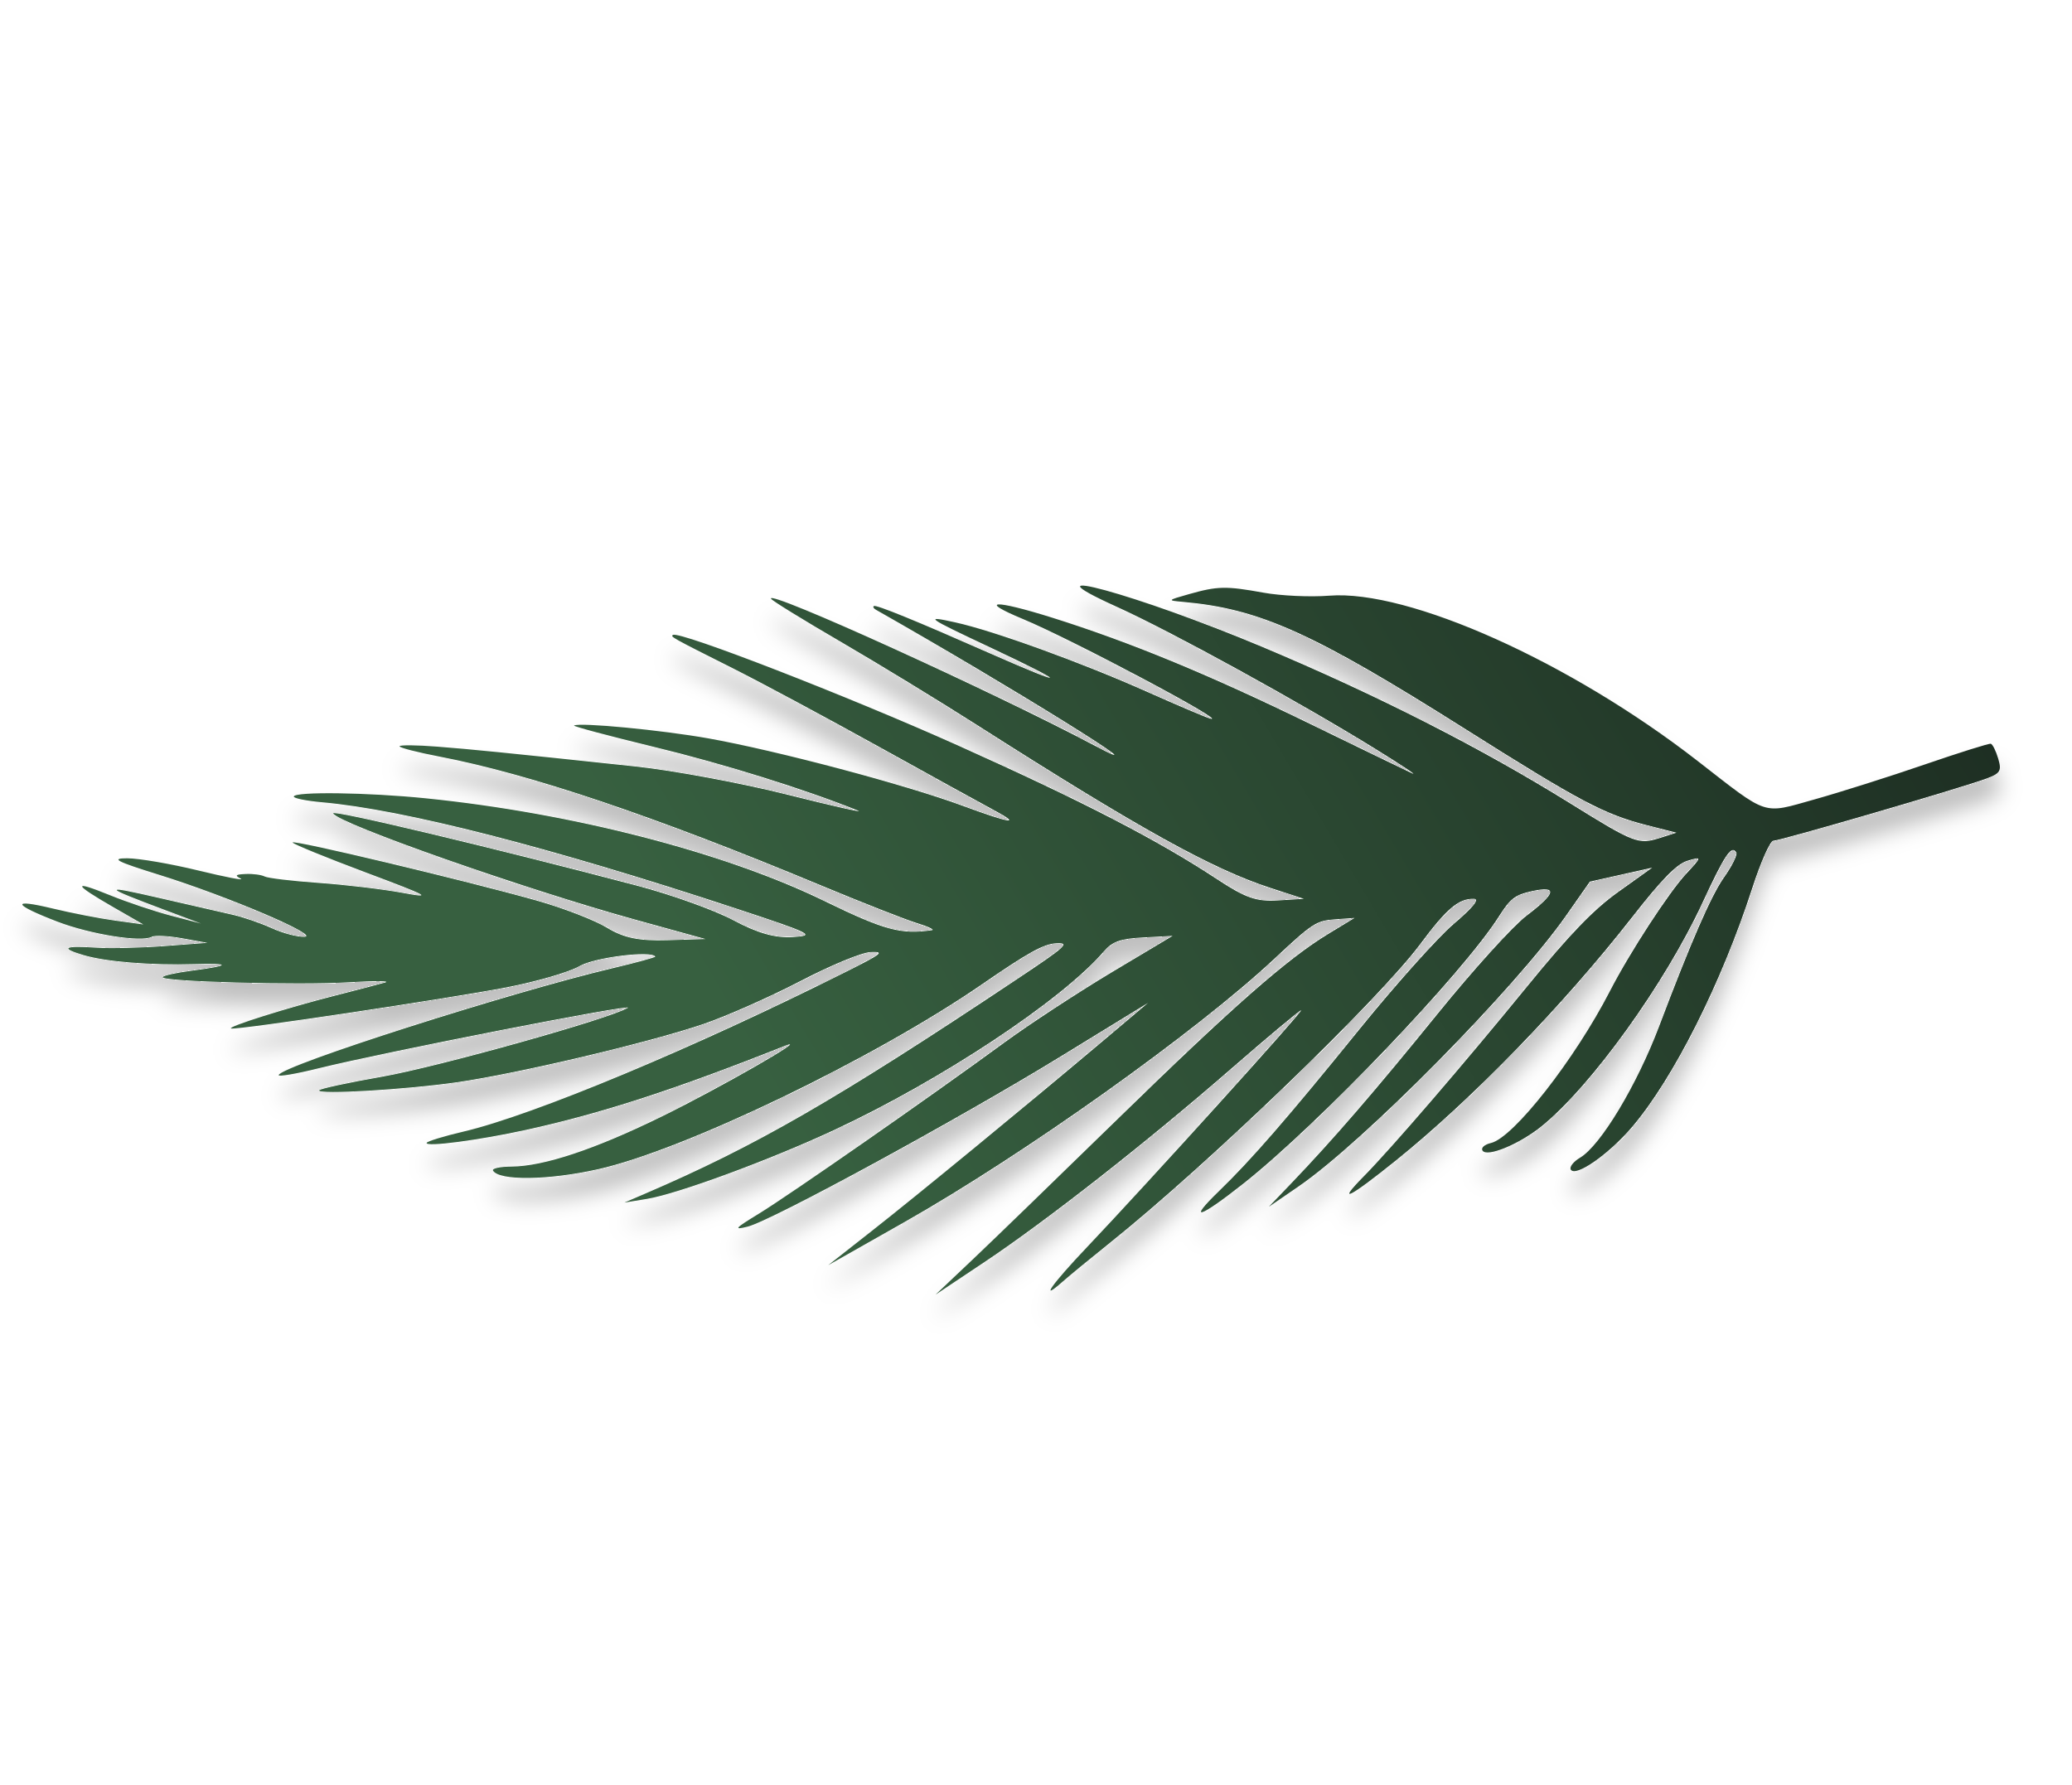
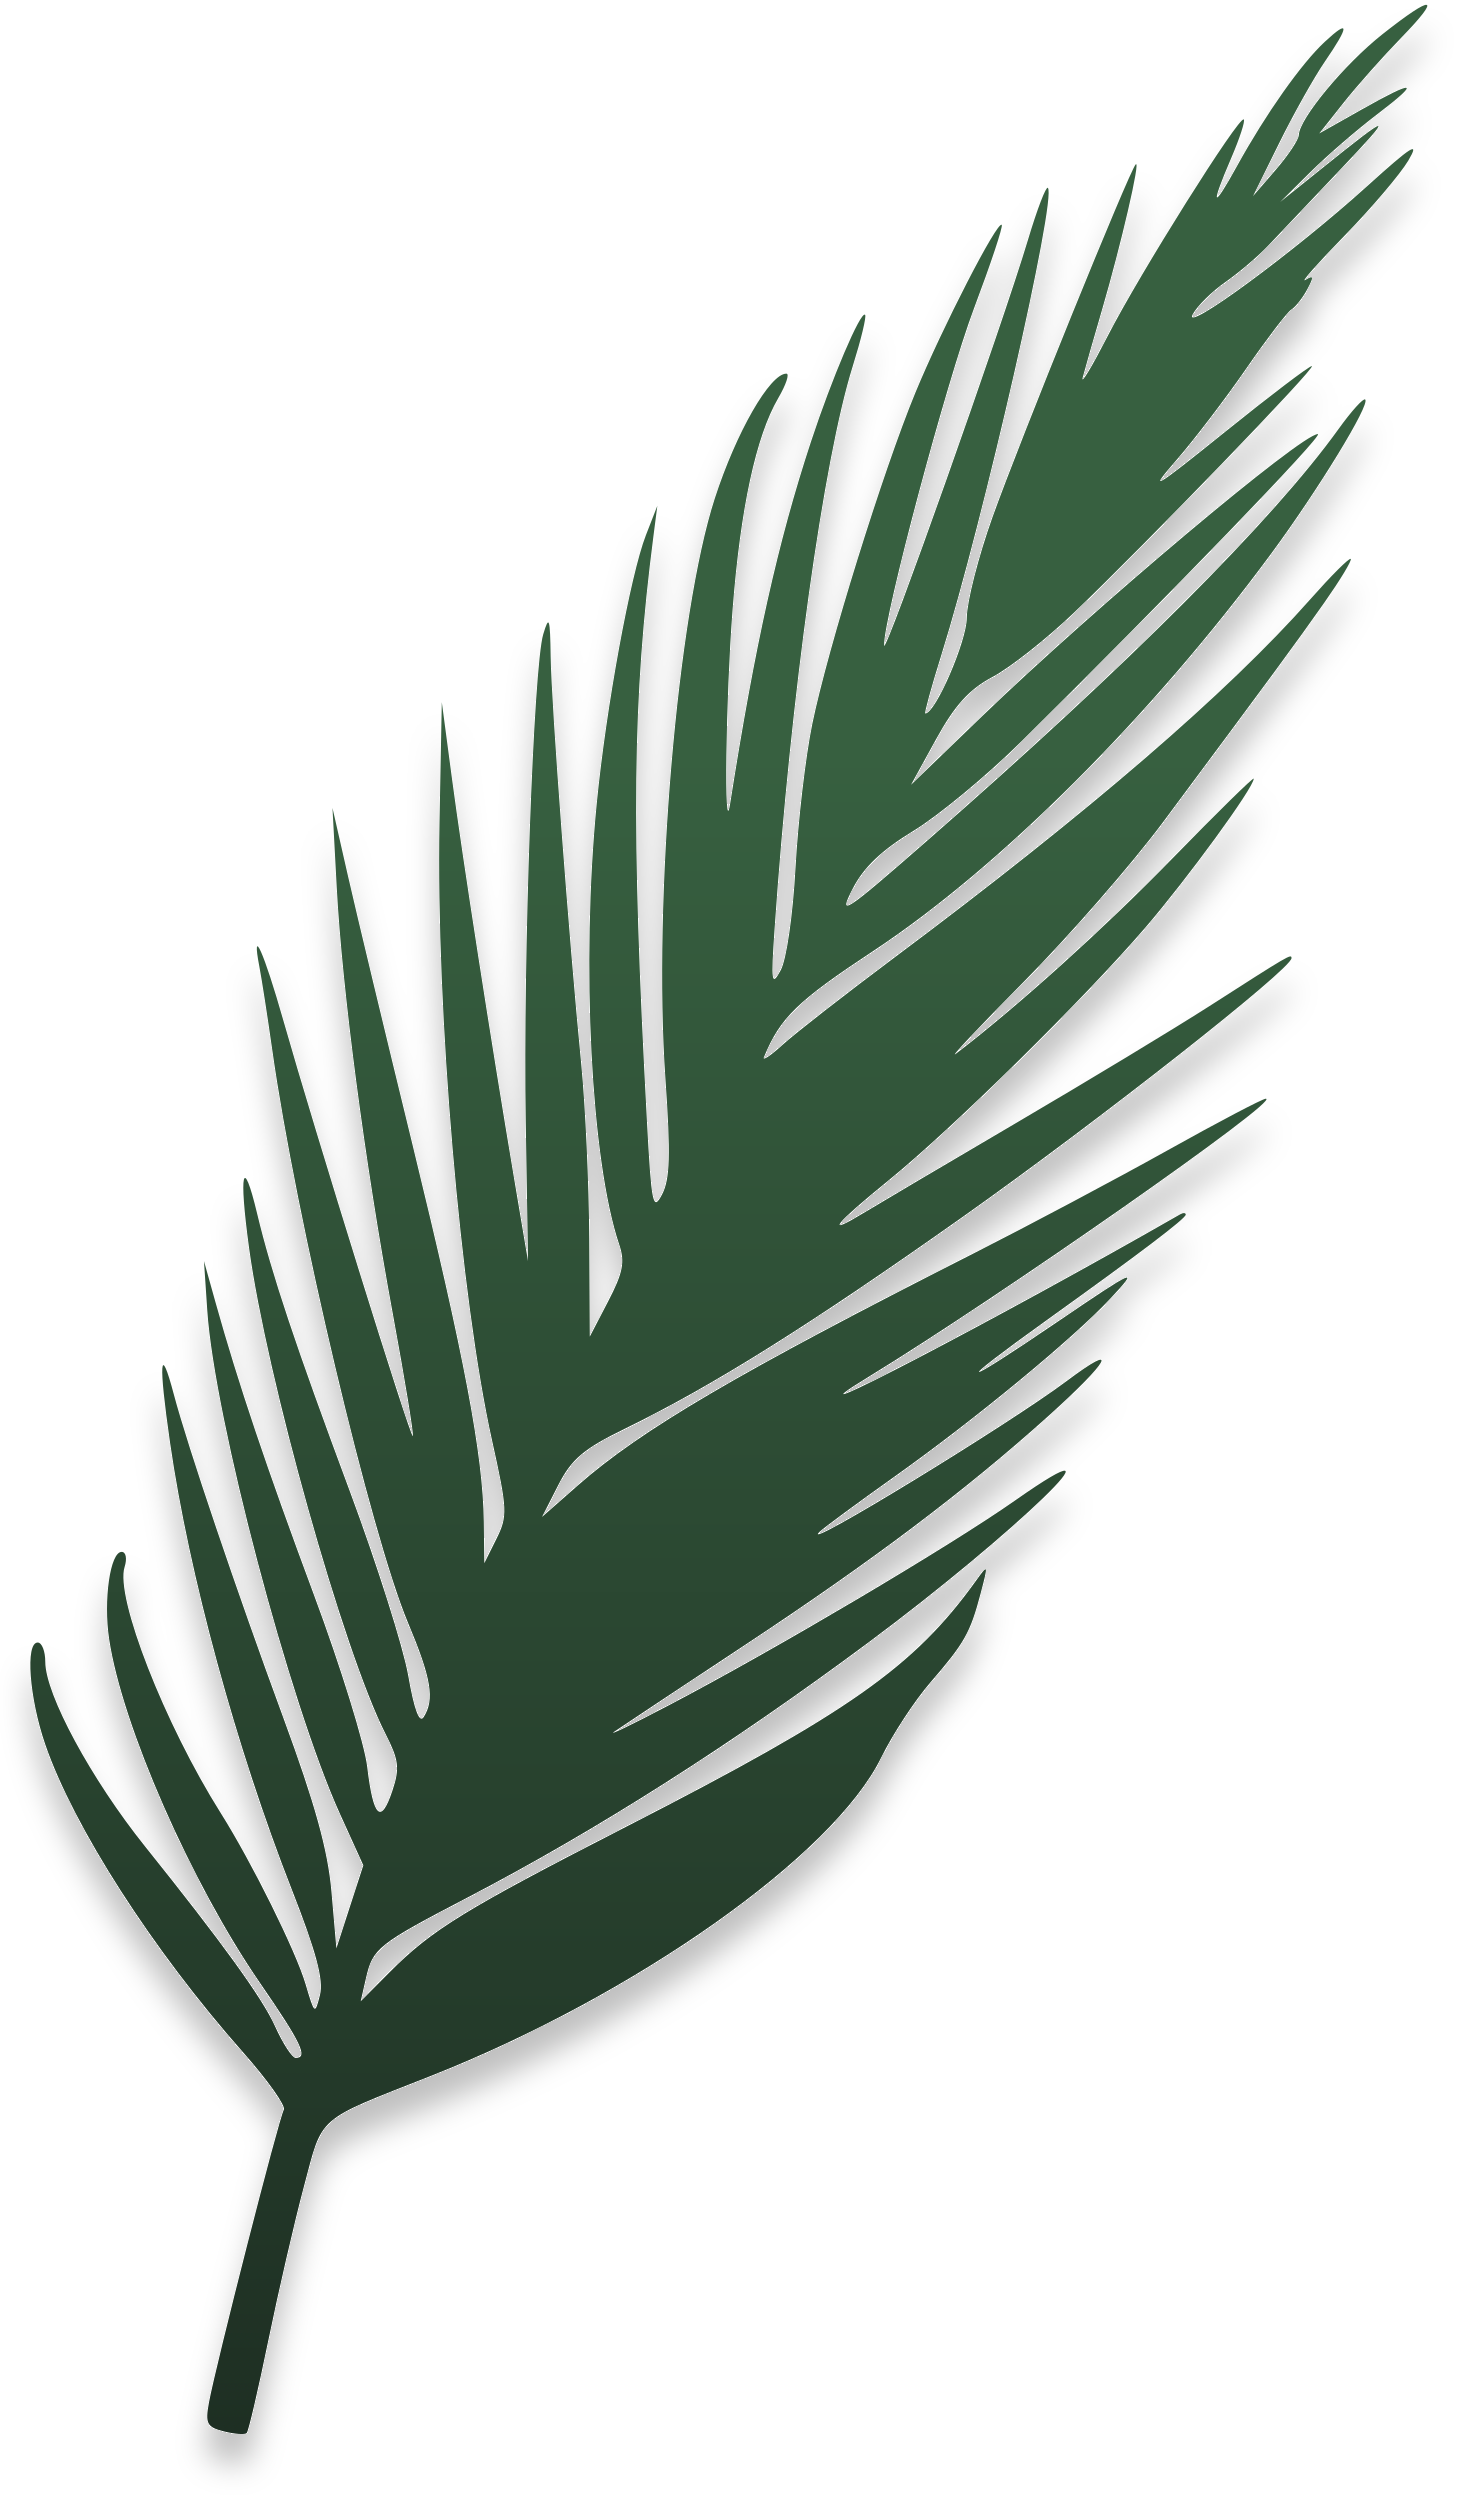
- <svg xmlns="http://www.w3.org/2000/svg" width="375" height="323" viewBox="0 0 375 323" fill="none">
+ <svg xmlns="http://www.w3.org/2000/svg" width="193" height="331" viewBox="0 0 193 331" fill="none">
  <g filter="url(#filter0_d)">
-     <path d="M27.491 169.558C25.615 170.605 16.341 169.118 10.348 166.808C2.289 163.701 1.901 162.603 9.515 164.444C12.891 165.26 17.969 166.245 20.8 166.632L25.947 167.335L20.481 164.183C13.222 159.998 13.008 159.241 19.875 162.032C22.966 163.289 27.946 164.959 30.942 165.744L36.389 167.17L29.781 164.688C18.5 160.451 18.35 160.145 28.709 162.519C34.229 163.784 40.287 165.169 42.172 165.596C44.057 166.023 47.22 167.112 49.203 168.018C51.187 168.924 53.836 169.621 55.092 169.568C58.117 169.44 41.145 162.195 28.806 158.348C21.072 155.938 19.951 155.359 23.015 155.358C25.104 155.357 30.897 156.351 35.89 157.566C40.881 158.781 44.335 159.444 43.563 159.037C42.433 158.441 42.615 158.279 44.501 158.199C45.787 158.143 47.315 158.347 47.892 158.651C48.471 158.954 52.861 159.477 57.647 159.812C62.434 160.146 69.218 160.948 72.725 161.593C78.469 162.65 77.82 162.286 66.195 157.918C59.097 155.25 53.14 152.816 52.958 152.507C52.572 151.854 84.49 159.445 97.174 163.022C101.936 164.365 107.648 166.575 109.868 167.933C112.879 169.776 115.655 170.348 120.793 170.188L127.682 169.972L115.044 166.481C95.056 160.96 61.432 149.141 60.3 147.238C59.834 146.453 88.64 153.301 115.299 160.314C121.496 161.944 129.353 164.767 132.76 166.589C137.139 168.929 140.284 169.817 143.493 169.617C147.716 169.354 146.993 168.991 133.099 164.408C99.419 153.298 73.061 146.533 58.334 145.221C55.412 144.96 53.088 144.487 53.17 144.168C53.405 143.255 66.583 143.439 77.035 144.498C103.582 147.19 131.093 154.274 149.143 163.067C160.053 168.38 163.007 169.186 168.639 168.382C169.228 168.298 168.028 167.717 165.973 167.092C163.918 166.465 156.013 163.359 148.407 160.189C118.641 147.783 95.85 140.088 79.61 136.962C75.539 136.179 72.254 135.331 72.311 135.079C72.368 134.827 75.413 134.856 79.079 135.144C85.65 135.659 90.295 136.124 114.945 138.732C121.82 139.459 134.214 141.756 142.486 143.837C150.758 145.918 156.519 147.216 155.29 146.722C145.523 142.802 131.035 138.277 118.441 135.213C110.211 133.211 103.664 131.461 103.893 131.326C104.908 130.726 119.675 132.137 128.157 133.644C140.391 135.817 163.921 142.051 174.163 145.833C183.057 149.116 185.025 149.378 179.777 146.579C177.931 145.595 168.621 140.462 159.09 135.175C149.559 129.888 137.747 123.541 132.841 121.071C121.53 115.377 121.28 115.238 121.806 114.927C123.035 114.2 153.369 125.972 173.41 134.951C196.044 145.093 209.516 152.05 220.307 159.169C225.424 162.544 227.39 163.229 231.267 162.988L235.992 162.694L229.99 160.737C219.339 157.266 206.259 150.008 176.925 131.292C169.981 126.861 158.82 120.045 152.124 116.142C145.427 112.24 139.773 108.751 139.558 108.388C138.434 106.485 179.979 125.338 198.025 134.919C212.173 142.43 182.424 123.94 158.512 110.36C158.099 110.126 157.94 109.827 158.161 109.697C158.602 109.436 165.66 112.317 179.452 118.388C193.712 124.665 193.486 123.904 179.076 117.12C167.66 111.746 167.168 111.394 172.829 112.641C179.889 114.198 195.71 119.92 207.575 125.207C213.121 127.679 218.264 129.865 219.005 130.067C222.939 131.133 193.932 115.701 185.133 112.047C176.908 108.63 179.902 108.497 190.446 111.81C204.508 116.228 218.664 122.056 236.968 130.966C246.064 135.393 254.43 139.446 255.559 139.973C256.689 140.499 253.724 138.524 248.971 135.584C235.353 127.158 211.864 114.244 202.208 109.874C184.026 101.645 206.068 107.693 228.314 117.037C249.3 125.851 267.931 135.319 284.295 145.484C295.859 152.668 296.528 152.923 300.481 151.662L303.413 150.725L298.16 149.39C290.397 147.415 285.978 145.08 265.406 132.086C237.572 114.504 227.987 110.182 214.072 108.939C211.236 108.686 211.258 108.658 215.156 107.553C220.366 106.077 221.877 106.046 228.673 107.279C231.809 107.848 237.159 108.094 240.563 107.824C254.932 106.688 284.175 119.806 307.232 137.732C320.215 147.825 318.851 147.374 328.36 144.712C333.001 143.413 341.953 140.577 348.255 138.411C354.556 136.244 359.979 134.539 360.303 134.623C360.627 134.707 361.232 135.919 361.647 137.319C362.308 139.552 362.034 139.998 359.394 140.971C354.7 142.703 322.123 152.197 320.956 152.173C320.383 152.163 318.668 156.004 317.145 160.711C311.594 177.864 302.891 195.177 295.393 203.981C291.165 208.945 285.133 213.14 284.286 211.707C284.006 211.233 284.767 210.261 285.977 209.545C289.678 207.357 296.272 196.388 300.294 185.732C306.054 170.469 309.687 162.133 312.011 158.835C313.479 156.752 314.487 154.719 314.249 154.317C313.388 152.862 312.158 154.686 308.121 163.405C301.367 177.992 288.067 196.493 279.083 203.799C275.027 207.099 269.073 209.555 268.3 208.248C268.011 207.759 268.691 207.158 269.831 206.896C273.907 205.955 285.01 191.774 291.396 179.35C294.939 172.458 302.062 161.505 305.177 158.159C308.043 155.083 308.049 155.016 305.44 155.789C303.472 156.372 300.772 159.122 295.332 166.087C282.925 181.971 266.35 199.036 252.594 210.092C244.132 216.891 241.78 218.045 246.836 212.914C251.795 207.883 264.93 192.615 276.34 178.619C284.005 169.215 288.403 164.653 292.9 161.436L299.024 157.056L293.382 158.321L287.74 159.585L283.481 165.669C274.174 178.967 246.821 206.671 235.008 214.765L229.613 218.462L233.564 214.338C241.248 206.318 248.834 197.532 260.25 183.433C266.6 175.589 273.808 167.639 276.267 165.768C281.666 161.654 281.965 160.273 277.231 161.308C274.214 161.967 273.335 162.641 271.284 165.876C264.726 176.22 238.663 203.474 225.025 214.249C217.077 220.528 214.802 221.232 220.606 215.614C226.478 209.933 233.019 202.395 246.057 186.286C252.53 178.289 260.199 169.721 263.101 167.245C266.613 164.248 267.837 162.728 266.765 162.694C264.017 162.61 261.829 164.45 257.09 170.826C249.535 180.994 218.494 210.89 200.912 224.934C197.441 227.708 193.57 230.887 192.311 231.999C187.972 235.829 190.396 232.411 196.783 225.69C207.309 214.615 235.907 182.974 235.488 182.866C235.275 182.811 229.596 187.555 222.869 193.41C207.464 206.816 189.381 220.986 178.058 228.524L169.306 234.352L176.01 228.007C179.698 224.518 191.497 213.086 202.231 202.603C223.081 182.24 232.926 173.588 240.455 169.01L245.155 166.153L241.571 166.411C238.223 166.652 237.504 167.121 230.67 173.518C216.554 186.733 185.358 208.951 163.816 221.137L149.887 229.016L157.82 222.783C166.238 216.168 185.128 200.639 199.252 188.723L207.778 181.529L192.007 191.205C173.526 202.546 139.674 220.951 135.305 222.034C132.683 222.685 132.969 222.359 137.387 219.661C142.804 216.353 168.181 198.659 181.807 188.689C186.267 185.426 194.935 179.751 201.07 176.078L212.224 169.4L206.969 169.682C202.733 169.911 201.336 170.404 199.763 172.231C192.125 181.097 170.338 195.522 150.941 204.555C139.376 209.942 122.656 216.095 117.106 217.007L112.983 217.684L116.689 216.091C136.745 207.472 151.109 199.194 183.728 177.462C193.019 171.273 193.753 170.609 191.16 170.742C188.888 170.859 186.069 172.417 177.758 178.145C158.241 191.596 123.932 208.126 108.247 211.637C99.285 213.643 90.333 213.758 89.224 211.883C88.997 211.499 90.504 211.173 92.573 211.161C98.412 211.122 107.669 208.041 119.736 202.117C130.259 196.952 147.038 187.323 142.085 189.293C122.204 197.199 108.976 201.498 95.311 204.495C86.671 206.39 77.012 207.66 77.215 206.876C77.287 206.593 80.311 205.665 83.934 204.815C96.545 201.854 125.628 189.696 153.287 175.82C159.669 172.619 160.143 172.235 157.612 172.327C155.992 172.385 150.501 174.648 144.859 177.581C139.41 180.415 131.54 183.904 127.371 185.335C117.705 188.653 93.782 194.308 82.679 195.901C73.415 197.228 57.551 198.159 57.756 197.363C57.826 197.093 62.942 195.985 69.127 194.901C79.297 193.118 110.498 184.371 113.629 182.425C115.048 181.544 69.202 190.511 57.643 193.376C53.593 194.379 50.351 194.931 50.435 194.6C50.868 192.917 92.68 179.533 110.847 175.263C115.194 174.24 118.683 173.289 118.6 173.148C117.918 171.996 107.567 173.296 104.89 174.871C103.078 175.936 97.138 177.668 91.689 178.719C81.108 180.762 42.969 186.461 41.834 186.169C40.907 185.932 51.987 182.425 60.63 180.221C64.517 179.23 68.592 178.164 69.685 177.852C70.779 177.54 67.889 177.516 63.263 177.796C54.043 178.356 29.229 177.682 29.435 176.877C29.507 176.6 31.859 176.076 34.662 175.713C41.737 174.795 41.946 174.31 35.182 174.51C27.302 174.744 19.203 174.087 15.141 172.885C10.808 171.604 11.564 171.152 17.4 171.538C19.923 171.704 25.489 171.576 29.77 171.251L37.552 170.66L33.002 169.841C30.499 169.39 28.019 169.263 27.491 169.558Z" fill="url(#paint0_linear)" />
+     <path d="M171.968 17.87C172.021 15.722 178.021 8.496 183.06 4.513C189.836 -0.843 190.978 -0.618 185.519 4.999C183.098 7.49 179.666 11.36 177.892 13.6L174.667 17.672L180.162 14.571C187.459 10.453 188.22 10.654 182.322 15.144C179.667 17.165 175.695 20.602 173.495 22.782L169.495 26.745L174.995 22.32C184.383 14.766 184.723 14.792 177.407 22.501C173.509 26.609 169.234 31.119 167.907 32.524C166.58 33.929 164.032 36.098 162.243 37.344C160.454 38.59 158.506 40.516 157.912 41.624C156.483 44.294 171.357 33.371 180.948 24.707C186.959 19.276 188.028 18.606 186.469 21.244C185.407 23.043 181.603 27.524 178.016 31.203C174.43 34.881 172.102 37.517 172.845 37.06C173.933 36.39 173.98 36.629 173.089 38.294C172.482 39.429 171.529 40.64 170.974 40.983C170.418 41.327 167.734 44.839 165.01 48.789C162.286 52.739 158.143 58.171 155.803 60.861C151.97 65.268 152.614 64.895 162.29 57.111C168.199 52.359 173.326 48.47 173.684 48.47C174.443 48.47 151.665 72.082 142.13 81.18C138.551 84.596 133.741 88.388 131.442 89.608C128.323 91.262 126.418 93.36 123.941 97.865L120.621 103.905L130.058 94.802C144.983 80.406 172.269 57.478 174.483 57.472C175.396 57.47 154.841 78.781 135.237 98.161C130.68 102.666 124.251 107.992 120.949 109.998C116.706 112.576 114.341 114.831 112.88 117.696C110.957 121.465 111.638 121.027 122.654 111.399C149.358 88.062 168.596 68.815 177.22 56.806C178.932 54.423 180.522 52.664 180.755 52.897C181.421 53.563 174.556 64.814 168.325 73.272C152.497 94.754 132.398 114.83 115.643 125.893C105.517 132.58 103.32 134.713 101.145 139.97C100.918 140.52 102.029 139.783 103.613 138.332C105.198 136.882 111.895 131.658 118.495 126.724C144.323 107.415 162.546 91.712 173.502 79.324C176.248 76.218 178.649 73.822 178.837 73.999C179.025 74.176 177.45 76.783 175.337 79.792C171.549 85.186 168.785 88.948 153.995 108.84C149.87 114.388 141.585 123.887 135.584 129.949C129.583 136.01 125.533 140.309 126.584 139.502C134.929 133.09 146.198 122.922 155.245 113.64C161.157 107.574 165.995 102.829 165.995 103.095C165.995 104.274 157.265 116.268 151.651 122.802C143.554 132.227 126.213 149.309 117.745 156.201C110.392 162.186 109.165 163.747 114.245 160.654C116.032 159.566 125.188 154.164 134.59 148.65C143.992 143.137 155.467 136.199 160.09 133.233C170.748 126.394 170.995 126.25 170.995 126.861C170.995 128.288 145.424 148.409 127.495 161.091C107.245 175.413 94.401 183.469 82.781 189.135C77.272 191.822 75.681 193.166 73.915 196.626L71.764 200.843L76.504 196.672C84.912 189.27 97.817 181.705 128.856 165.979C136.204 162.256 147.752 156.118 154.519 152.34C161.286 148.561 167.167 145.47 167.589 145.47C169.799 145.47 132.427 171.638 114.995 182.296C101.329 190.652 132.386 174.454 156.245 160.782C156.657 160.545 156.995 160.561 156.995 160.817C156.995 161.33 150.923 165.939 138.678 174.721C126.017 183.802 126.787 183.995 139.96 175.043C150.396 167.951 150.95 167.707 146.995 171.945C142.062 177.23 129.085 187.937 118.495 195.459C113.545 198.975 109.045 202.29 108.495 202.825C105.575 205.669 133.621 188.553 141.245 182.839C148.372 177.497 146.963 180.143 138.745 187.533C127.785 197.389 115.564 206.608 98.579 217.83C90.139 223.407 82.392 228.546 81.365 229.25C80.337 229.954 83.546 228.407 88.496 225.812C102.679 218.378 125.749 204.731 134.425 198.643C150.762 187.18 134.338 203.076 114.973 217.47C96.706 231.049 79.073 242.268 61.995 251.181C49.926 257.479 49.367 257.925 48.441 261.97L47.755 264.97L51.578 261.128C57.228 255.451 61.487 252.835 83.141 241.74C112.442 226.728 121.04 220.677 129.192 209.331C130.853 207.019 130.866 207.052 129.833 210.97C128.453 216.206 127.71 217.522 123.19 222.745C121.104 225.155 118.17 229.635 116.67 232.702C110.335 245.649 84.16 264.146 56.995 274.871C41.7 280.91 42.782 279.965 40.234 289.505C38.99 294.161 36.876 303.311 35.533 309.838C34.191 316.365 32.9 321.9 32.663 322.137C32.425 322.373 31.073 322.277 29.657 321.921C27.398 321.354 27.154 320.891 27.66 318.123C28.558 313.202 36.965 280.327 37.58 279.335C37.88 278.847 35.447 275.415 32.169 271.709C20.23 258.201 9.755 241.898 5.993 230.963C3.871 224.797 3.33 217.47 4.995 217.47C5.545 217.47 5.995 218.62 5.995 220.026C5.995 224.325 12.082 235.584 19.207 244.47C29.415 257.196 34.742 264.565 36.398 268.244C37.444 270.568 38.681 272.47 39.148 272.47C40.839 272.47 39.895 270.483 34.444 262.57C25.325 249.332 16.168 228.468 14.45 217.016C13.675 211.845 14.591 205.47 16.108 205.47C16.677 205.47 16.848 206.361 16.494 207.476C15.229 211.463 21.785 228.238 29.23 240.058C33.359 246.615 39.163 258.321 40.458 262.706C41.648 266.738 41.702 266.778 42.364 264.138C42.864 262.147 41.87 258.424 38.644 250.196C31.285 231.432 25.03 208.479 22.515 191.011C20.968 180.267 21.172 177.655 23.015 184.619C24.823 191.448 31.28 210.525 37.522 227.47C41.715 238.854 43.404 244.962 43.885 250.47L44.538 257.97L46.322 252.47L48.105 246.97L45.035 240.207C38.325 225.428 28.398 187.783 27.442 173.495L27.006 166.97L28.544 172.47C31.538 183.165 35.239 194.167 41.566 211.169C45.087 220.628 48.261 230.878 48.621 233.947C49.414 240.688 50.452 241.649 51.969 237.047C52.938 234.114 52.804 233.015 51.063 229.603C45.498 218.693 35.301 182.388 32.967 165.164C31.607 155.127 32.158 152.81 34.041 160.666C35.943 168.612 39.102 178.078 46.334 197.5C49.923 207.142 53.395 218.104 54.05 221.862C54.843 226.41 55.528 228.238 56.102 227.332C57.574 225.009 57.103 222.19 54.026 214.865C49.12 203.187 39.181 161.252 36.041 138.97C35.419 134.57 34.654 129.62 34.337 127.97C33.248 122.286 34.956 126.112 37.492 135.031C41.667 149.728 54.35 190.448 54.657 190.143C54.812 189.987 53.618 182.684 52.002 173.914C48.303 153.83 45.307 131.053 44.581 117.47L44.02 106.97L46.069 115.97C47.196 120.92 51.032 136.895 54.593 151.47C61.51 179.781 63.947 192.659 64.055 201.47L64.124 206.97L65.725 203.753C67.222 200.749 67.183 199.891 65.156 190.753C60.965 171.876 57.715 133.715 58.188 108.97L58.495 92.97L59.824 102.97C61.233 113.583 64.987 137.747 68.056 155.97L69.909 166.97L69.606 148.47C69.251 126.79 70.635 88.283 71.927 83.97C72.701 81.382 72.835 81.794 72.909 86.97C73.001 93.317 75.317 124.167 76.963 140.97C77.502 146.47 77.977 156.82 78.016 163.97L78.088 176.97L80.519 172.303C82.478 168.54 82.764 167.087 81.993 164.803C78.249 153.716 76.919 127.62 79.014 106.326C80.263 93.629 83.477 76.105 85.516 70.863L87.031 66.97L86.516 70.97C83.73 92.621 83.544 109.199 85.65 148.338C86.249 159.485 86.448 160.455 87.653 158.155C88.709 156.14 88.802 152.92 88.102 142.851C86.456 119.205 89.686 81.259 94.647 65.97C97.481 57.235 101.938 49.47 104.116 49.47C104.562 49.47 104.076 50.933 103.034 52.72C100.095 57.766 98.037 67.303 96.995 80.705C96.085 92.392 95.835 111.736 96.659 106.47C99.972 85.332 103.003 71.758 107.378 58.47C110.144 50.068 113.966 41.107 114.538 41.68C114.745 41.887 114.005 44.962 112.893 48.513C109.023 60.876 104.688 92.098 102.556 122.97C102.064 130.092 102.153 130.696 103.362 128.47C104.136 127.046 104.983 121.168 105.329 114.818C105.663 108.685 106.665 100.135 107.555 95.818C109.618 85.809 116.925 62.338 121.205 51.97C124.777 43.32 132.049 29.19 132.63 29.772C132.827 29.969 131.177 34.937 128.962 40.813C125.321 50.475 116.972 81.784 117.053 85.47C117.09 87.14 132.703 43.112 136.12 31.704C137.317 27.707 138.493 24.635 138.735 24.876C139.963 26.105 130.204 68.909 124.635 86.72C123.303 90.983 122.346 94.47 122.509 94.47C123.848 94.47 127.997 84.898 128.004 81.792C128.009 79.69 129.541 73.695 131.409 68.47C135.036 58.322 149.54 22.591 150.369 21.763C151.045 21.086 148.425 32.408 145.923 40.97C144.798 44.82 143.642 48.87 143.354 49.97C143.066 51.07 144.558 48.595 146.671 44.47C150.881 36.249 164.09 15.232 164.678 15.819C164.88 16.022 164.134 18.313 163.02 20.911C160.21 27.468 160.521 27.895 163.791 21.97C167.6 15.068 172.287 8.431 175.389 5.546C178.697 2.468 178.701 3.349 175.399 8.176C173.972 10.263 171.25 15.12 169.351 18.97L165.899 25.97L168.92 22.47C170.582 20.545 171.953 18.475 171.968 17.87Z" fill="url(#paint0_linear)" />
  </g>
  <defs>
-     <filter id="filter0_d" x="0" y="0" width="378.993" height="330.903" filterUnits="userSpaceOnUse" color-interpolation-filters="sRGB">
+     <filter id="filter0_d" x="0.016" y="0.637" width="192.961" height="329.629" filterUnits="userSpaceOnUse" color-interpolation-filters="sRGB">
      <feFlood flood-opacity="0" result="BackgroundImageFix" />
      <feColorMatrix in="SourceAlpha" type="matrix" values="0 0 0 0 0 0 0 0 0 0 0 0 0 0 0 0 0 0 127 0" result="hardAlpha" />
      <feOffset dy="4" />
      <feGaussianBlur stdDeviation="2" />
      <feComposite in2="hardAlpha" operator="out" />
      <feColorMatrix type="matrix" values="0 0 0 0 0 0 0 0 0 0 0 0 0 0 0 0 0 0 0.25 0" />
      <feBlend mode="normal" in2="BackgroundImageFix" result="effect1_dropShadow" />
      <feBlend mode="normal" in="SourceGraphic" in2="effect1_dropShadow" result="shape" />
    </filter>
-     <linearGradient id="paint0_linear" x1="51.066" y1="243.295" x2="327.927" y2="79.608" gradientUnits="userSpaceOnUse">
+     <linearGradient id="paint0_linear" x1="96.497" y1="0.637" x2="96.497" y2="322.266" gradientUnits="userSpaceOnUse">
      <stop offset="0.307" stop-color="#376040" />
      <stop offset="1" stop-color="#1E2F23" />
    </linearGradient>
  </defs>
</svg>
